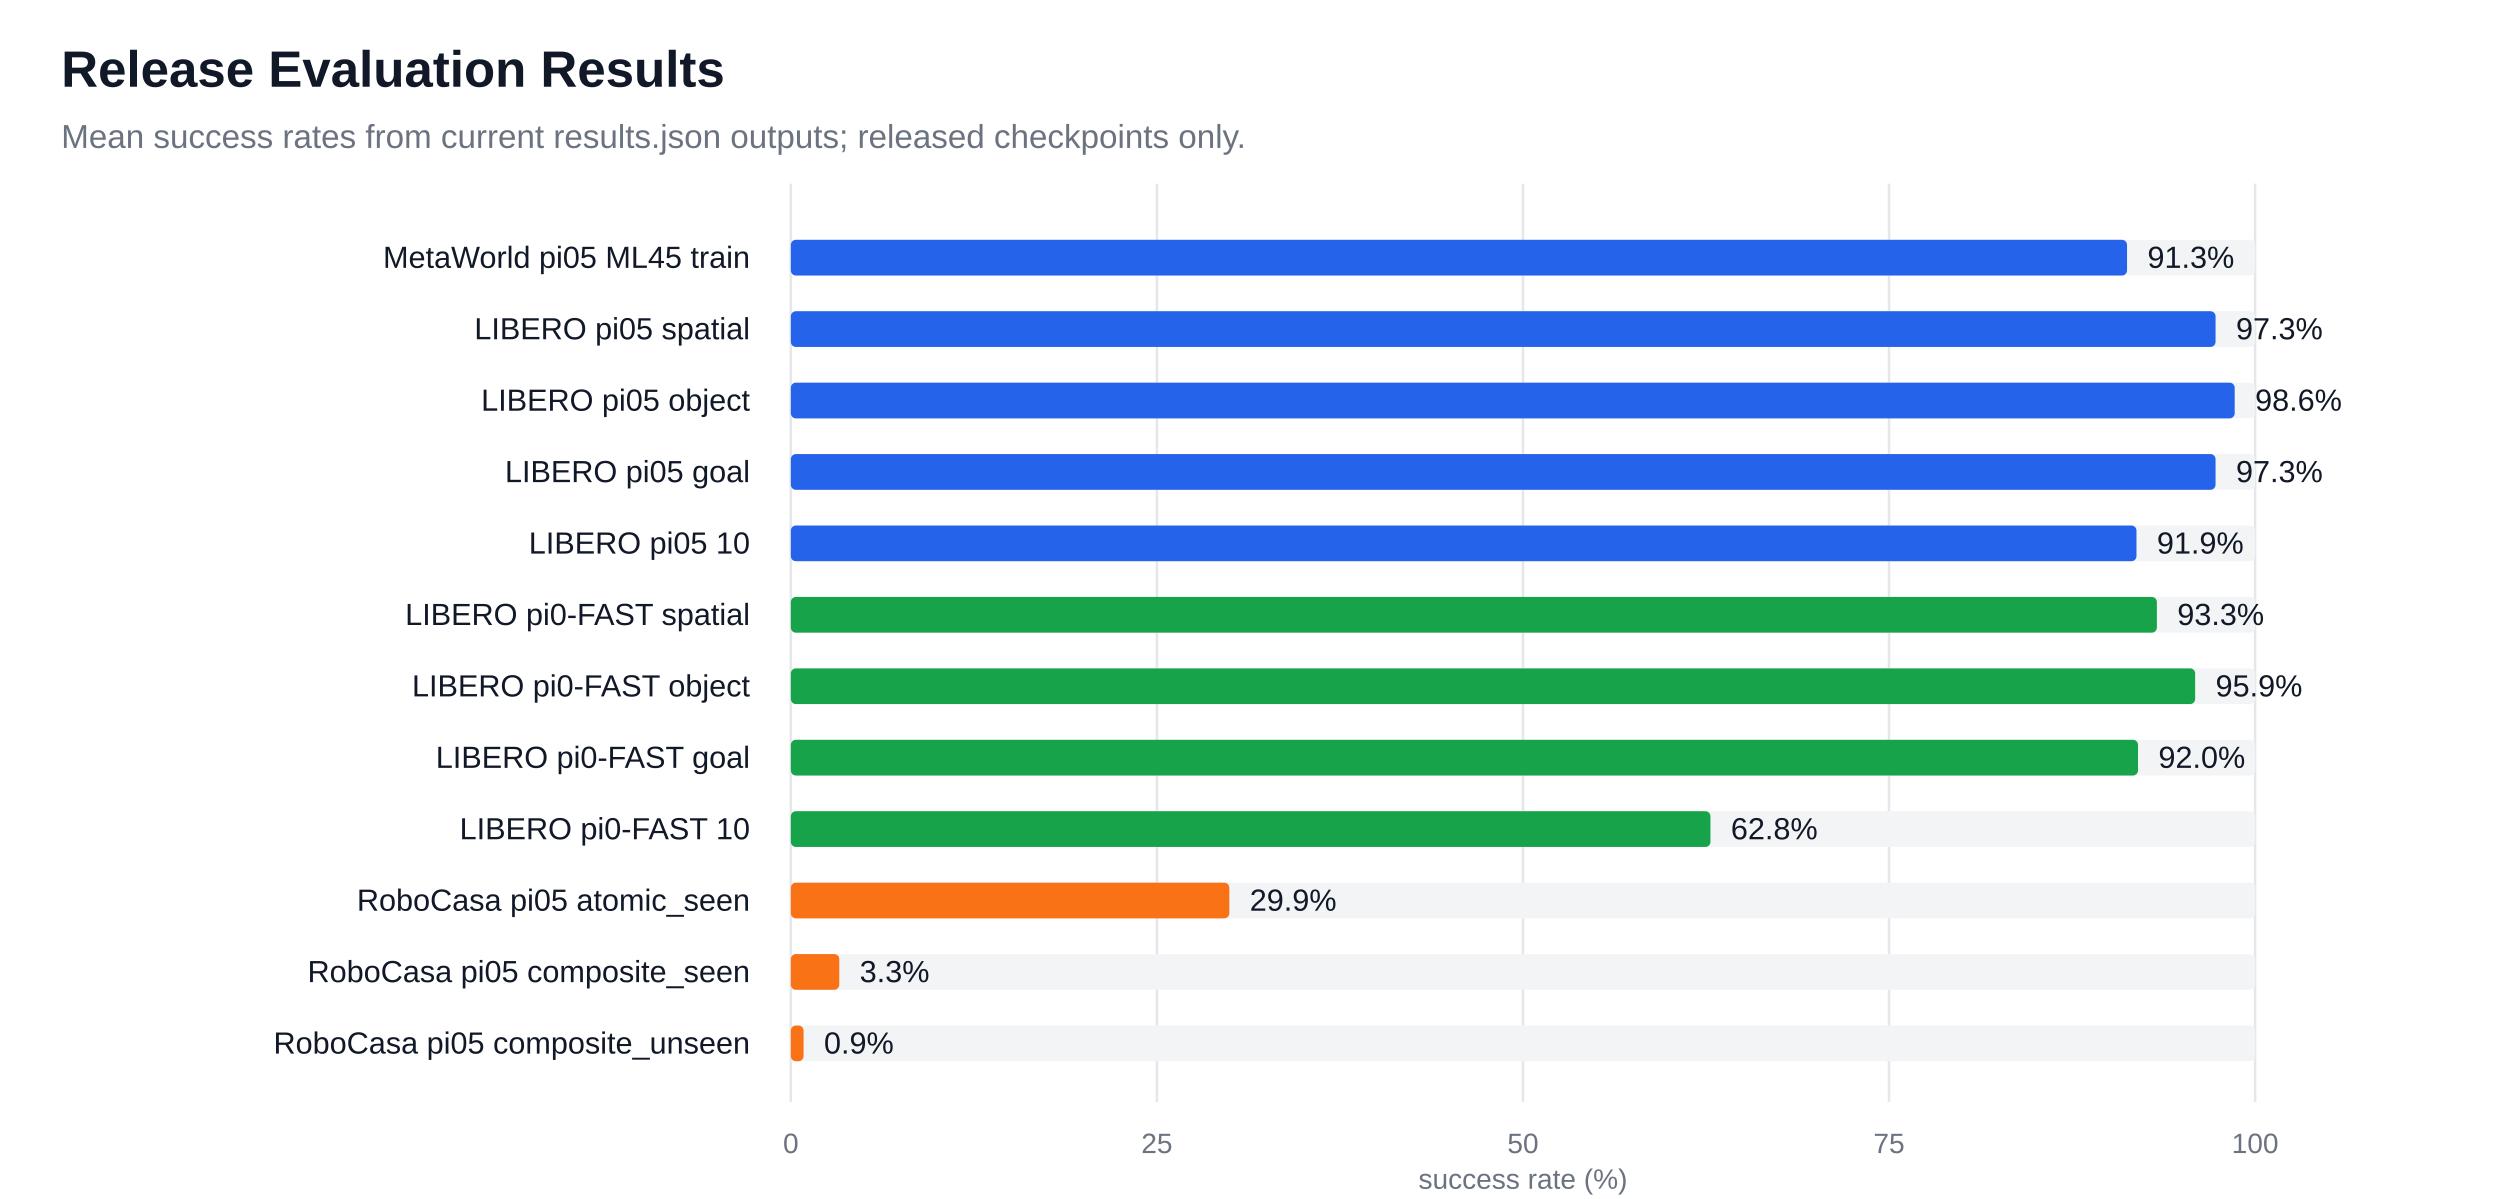
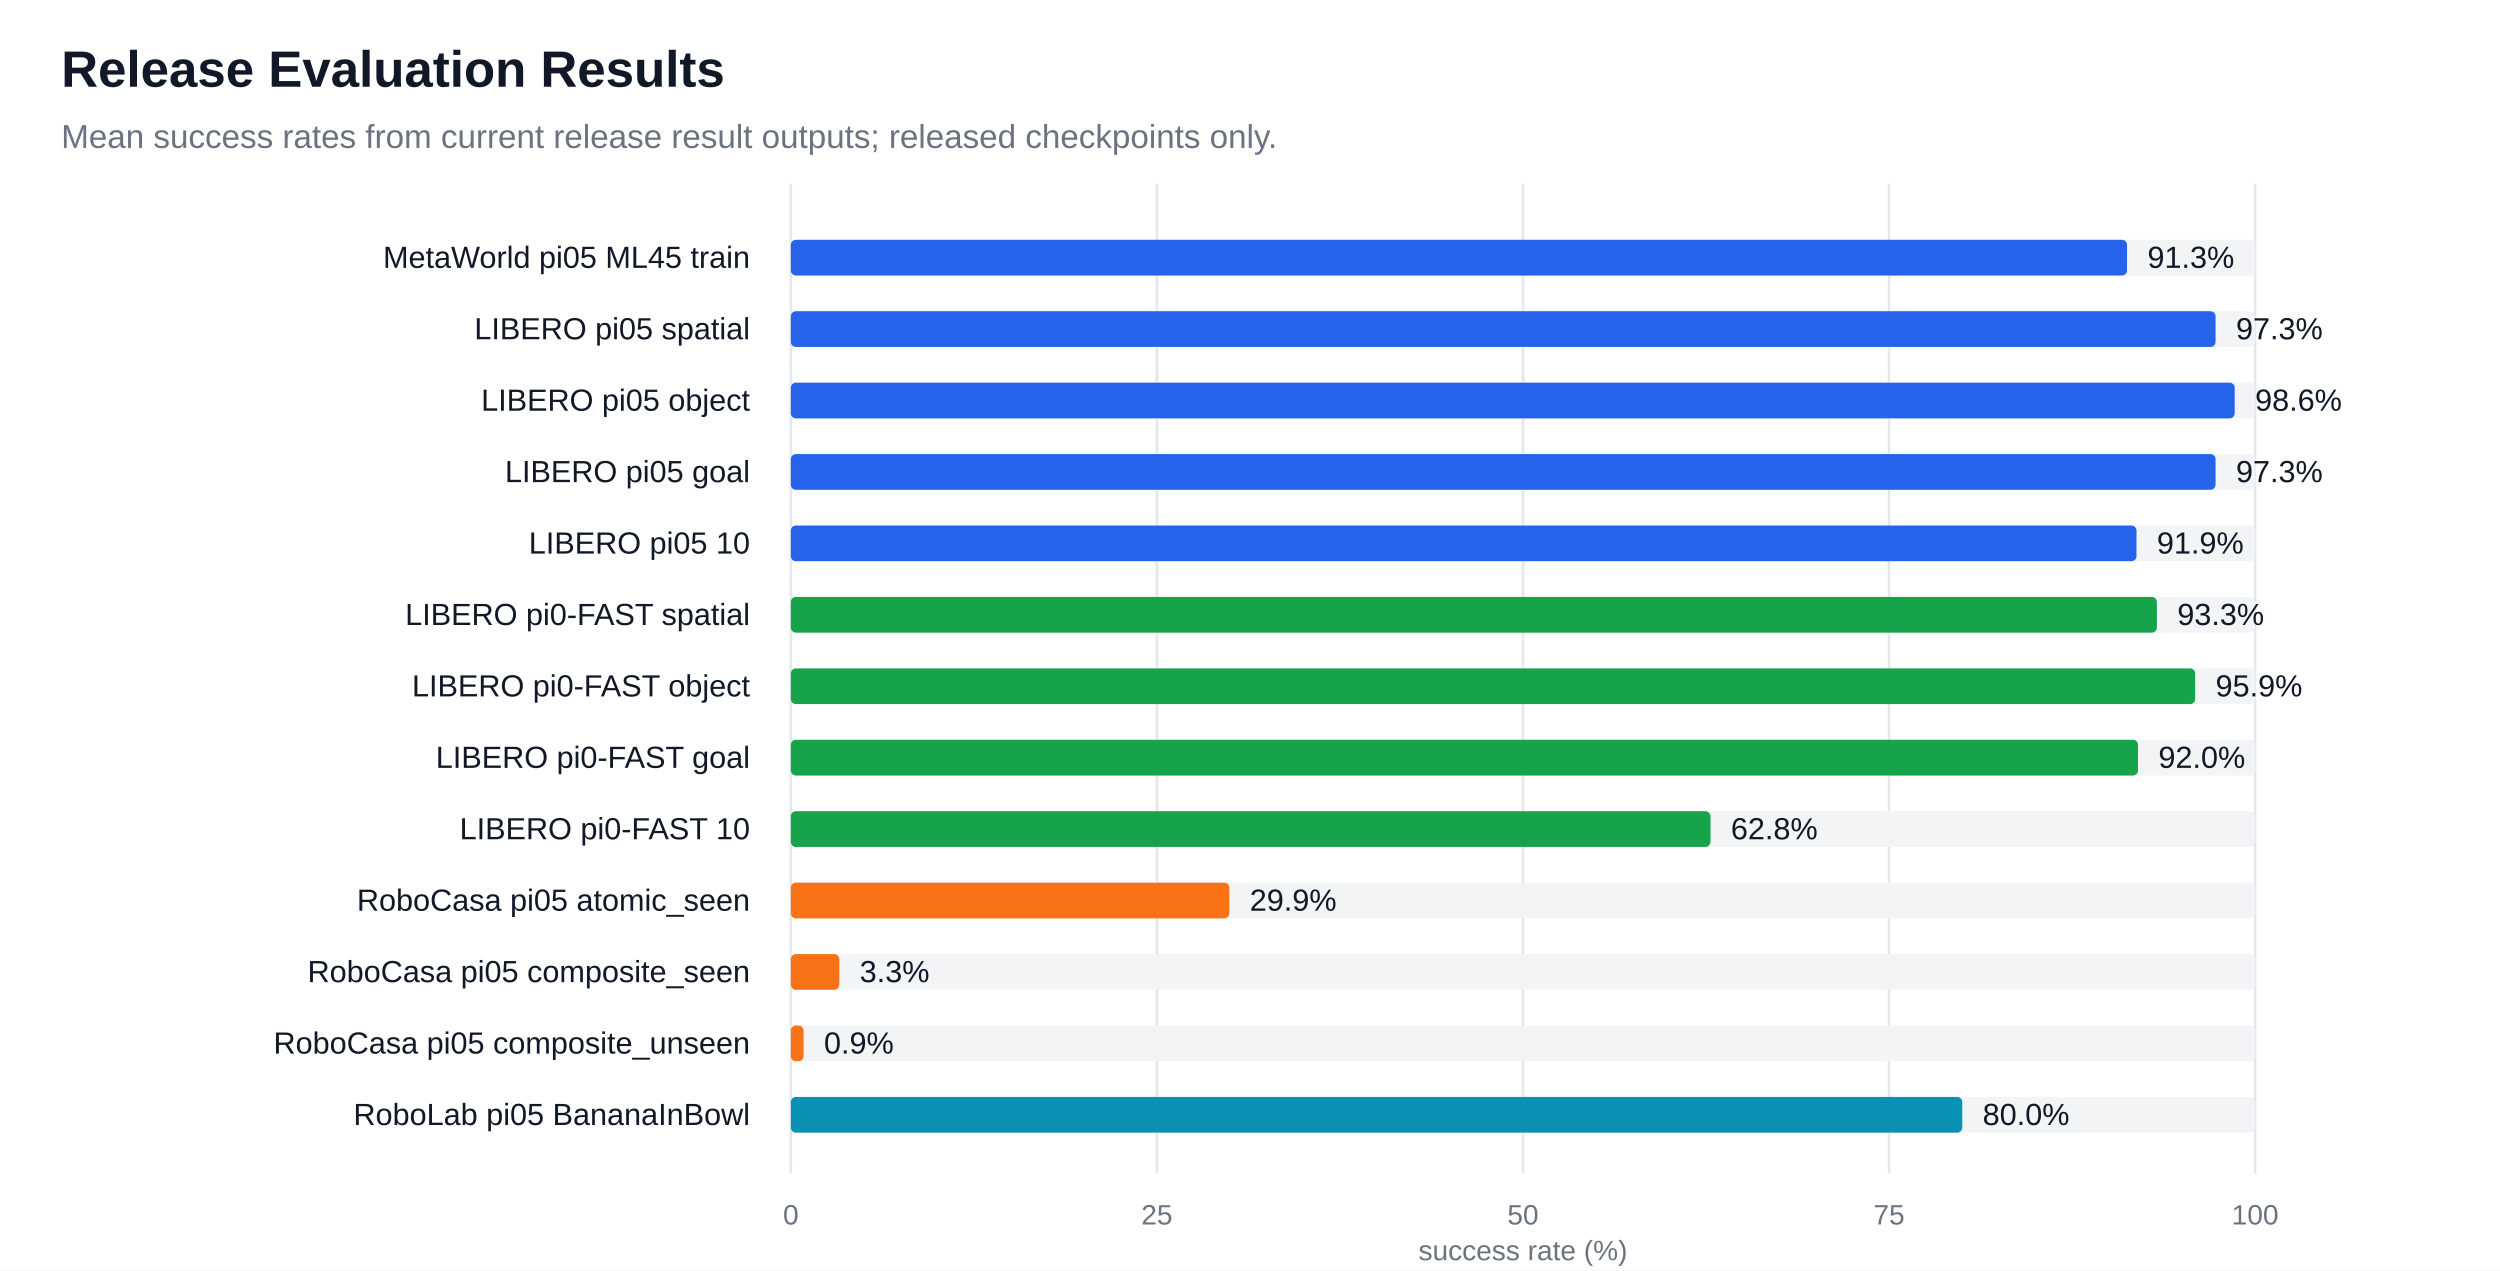
- <svg xmlns="http://www.w3.org/2000/svg" width="980" height="470" viewBox="0 0 980 470" role="img" aria-labelledby="release-evaluation-overview-title release-evaluation-overview-desc">
-   <rect width="980" height="470" fill="#ffffff" />
+ <svg xmlns="http://www.w3.org/2000/svg" width="980" height="498" viewBox="0 0 980 498" role="img" aria-labelledby="release-evaluation-overview-title release-evaluation-overview-desc">
+   <rect width="980" height="498" fill="#ffffff" />
  <text x="24" y="34" font-family="Arial, Helvetica, sans-serif" font-size="20" font-weight="700" fill="#111827">Release Evaluation Results</text>
-   <text x="24" y="58" font-family="Arial, Helvetica, sans-serif" font-size="13" fill="#6b7280">Mean success rates from current results.json outputs; released checkpoints only.</text>
-   <line x1="310.0" y1="72" x2="310.0" y2="432" stroke="#e5e7eb" stroke-width="1" />
-   <text x="310.0" y="452" text-anchor="middle" font-family="Arial, Helvetica, sans-serif" font-size="11" fill="#6b7280">0</text>
-   <line x1="453.5" y1="72" x2="453.5" y2="432" stroke="#e5e7eb" stroke-width="1" />
-   <text x="453.5" y="452" text-anchor="middle" font-family="Arial, Helvetica, sans-serif" font-size="11" fill="#6b7280">25</text>
-   <line x1="597.0" y1="72" x2="597.0" y2="432" stroke="#e5e7eb" stroke-width="1" />
-   <text x="597.0" y="452" text-anchor="middle" font-family="Arial, Helvetica, sans-serif" font-size="11" fill="#6b7280">50</text>
-   <line x1="740.5" y1="72" x2="740.5" y2="432" stroke="#e5e7eb" stroke-width="1" />
-   <text x="740.5" y="452" text-anchor="middle" font-family="Arial, Helvetica, sans-serif" font-size="11" fill="#6b7280">75</text>
-   <line x1="884.0" y1="72" x2="884.0" y2="432" stroke="#e5e7eb" stroke-width="1" />
-   <text x="884.0" y="452" text-anchor="middle" font-family="Arial, Helvetica, sans-serif" font-size="11" fill="#6b7280">100</text>
+   <text x="24" y="58" font-family="Arial, Helvetica, sans-serif" font-size="13" fill="#6b7280">Mean success rates from current release result outputs; released checkpoints only.</text>
+   <line x1="310.0" y1="72" x2="310.0" y2="460" stroke="#e5e7eb" stroke-width="1" />
+   <text x="310.0" y="480" text-anchor="middle" font-family="Arial, Helvetica, sans-serif" font-size="11" fill="#6b7280">0</text>
+   <line x1="453.5" y1="72" x2="453.5" y2="460" stroke="#e5e7eb" stroke-width="1" />
+   <text x="453.5" y="480" text-anchor="middle" font-family="Arial, Helvetica, sans-serif" font-size="11" fill="#6b7280">25</text>
+   <line x1="597.0" y1="72" x2="597.0" y2="460" stroke="#e5e7eb" stroke-width="1" />
+   <text x="597.0" y="480" text-anchor="middle" font-family="Arial, Helvetica, sans-serif" font-size="11" fill="#6b7280">50</text>
+   <line x1="740.5" y1="72" x2="740.5" y2="460" stroke="#e5e7eb" stroke-width="1" />
+   <text x="740.5" y="480" text-anchor="middle" font-family="Arial, Helvetica, sans-serif" font-size="11" fill="#6b7280">75</text>
+   <line x1="884.0" y1="72" x2="884.0" y2="460" stroke="#e5e7eb" stroke-width="1" />
+   <text x="884.0" y="480" text-anchor="middle" font-family="Arial, Helvetica, sans-serif" font-size="11" fill="#6b7280">100</text>
  <text x="294" y="105" text-anchor="end" font-family="Arial, Helvetica, sans-serif" font-size="12" fill="#111827">MetaWorld pi05 ML45 train</text>
  <rect x="310" y="94" width="574" height="14" rx="2" fill="#f3f4f6" />
  <rect x="310" y="94" width="523.8" height="14" rx="2" fill="#2563eb" />
  <text x="841.8" y="105" font-family="Arial, Helvetica, sans-serif" font-size="12" fill="#111827">91.3%</text>
  <text x="294" y="133" text-anchor="end" font-family="Arial, Helvetica, sans-serif" font-size="12" fill="#111827">LIBERO pi05 spatial</text>
  <rect x="310" y="122" width="574" height="14" rx="2" fill="#f3f4f6" />
  <rect x="310" y="122" width="558.5" height="14" rx="2" fill="#2563eb" />
  <text x="876.5" y="133" font-family="Arial, Helvetica, sans-serif" font-size="12" fill="#111827">97.3%</text>
  <text x="294" y="161" text-anchor="end" font-family="Arial, Helvetica, sans-serif" font-size="12" fill="#111827">LIBERO pi05 object</text>
  <rect x="310" y="150" width="574" height="14" rx="2" fill="#f3f4f6" />
  <rect x="310" y="150" width="566.0" height="14" rx="2" fill="#2563eb" />
  <text x="884.0" y="161" font-family="Arial, Helvetica, sans-serif" font-size="12" fill="#111827">98.6%</text>
  <text x="294" y="189" text-anchor="end" font-family="Arial, Helvetica, sans-serif" font-size="12" fill="#111827">LIBERO pi05 goal</text>
  <rect x="310" y="178" width="574" height="14" rx="2" fill="#f3f4f6" />
  <rect x="310" y="178" width="558.5" height="14" rx="2" fill="#2563eb" />
  <text x="876.5" y="189" font-family="Arial, Helvetica, sans-serif" font-size="12" fill="#111827">97.3%</text>
  <text x="294" y="217" text-anchor="end" font-family="Arial, Helvetica, sans-serif" font-size="12" fill="#111827">LIBERO pi05 10</text>
  <rect x="310" y="206" width="574" height="14" rx="2" fill="#f3f4f6" />
  <rect x="310" y="206" width="527.5" height="14" rx="2" fill="#2563eb" />
  <text x="845.5" y="217" font-family="Arial, Helvetica, sans-serif" font-size="12" fill="#111827">91.9%</text>
  <text x="294" y="245" text-anchor="end" font-family="Arial, Helvetica, sans-serif" font-size="12" fill="#111827">LIBERO pi0-FAST spatial</text>
  <rect x="310" y="234" width="574" height="14" rx="2" fill="#f3f4f6" />
  <rect x="310" y="234" width="535.5" height="14" rx="2" fill="#16a34a" />
  <text x="853.5" y="245" font-family="Arial, Helvetica, sans-serif" font-size="12" fill="#111827">93.3%</text>
  <text x="294" y="273" text-anchor="end" font-family="Arial, Helvetica, sans-serif" font-size="12" fill="#111827">LIBERO pi0-FAST object</text>
  <rect x="310" y="262" width="574" height="14" rx="2" fill="#f3f4f6" />
  <rect x="310" y="262" width="550.5" height="14" rx="2" fill="#16a34a" />
  <text x="868.5" y="273" font-family="Arial, Helvetica, sans-serif" font-size="12" fill="#111827">95.9%</text>
  <text x="294" y="301" text-anchor="end" font-family="Arial, Helvetica, sans-serif" font-size="12" fill="#111827">LIBERO pi0-FAST goal</text>
  <rect x="310" y="290" width="574" height="14" rx="2" fill="#f3f4f6" />
  <rect x="310" y="290" width="528.1" height="14" rx="2" fill="#16a34a" />
  <text x="846.1" y="301" font-family="Arial, Helvetica, sans-serif" font-size="12" fill="#111827">92.0%</text>
  <text x="294" y="329" text-anchor="end" font-family="Arial, Helvetica, sans-serif" font-size="12" fill="#111827">LIBERO pi0-FAST 10</text>
  <rect x="310" y="318" width="574" height="14" rx="2" fill="#f3f4f6" />
  <rect x="310" y="318" width="360.5" height="14" rx="2" fill="#16a34a" />
  <text x="678.5" y="329" font-family="Arial, Helvetica, sans-serif" font-size="12" fill="#111827">62.8%</text>
  <text x="294" y="357" text-anchor="end" font-family="Arial, Helvetica, sans-serif" font-size="12" fill="#111827">RoboCasa pi05 atomic_seen</text>
  <rect x="310" y="346" width="574" height="14" rx="2" fill="#f3f4f6" />
  <rect x="310" y="346" width="171.9" height="14" rx="2" fill="#f97316" />
  <text x="489.9" y="357" font-family="Arial, Helvetica, sans-serif" font-size="12" fill="#111827">29.9%</text>
  <text x="294" y="385" text-anchor="end" font-family="Arial, Helvetica, sans-serif" font-size="12" fill="#111827">RoboCasa pi05 composite_seen</text>
  <rect x="310" y="374" width="574" height="14" rx="2" fill="#f3f4f6" />
  <rect x="310" y="374" width="19.0" height="14" rx="2" fill="#f97316" />
  <text x="337.0" y="385" font-family="Arial, Helvetica, sans-serif" font-size="12" fill="#111827">3.3%</text>
  <text x="294" y="413" text-anchor="end" font-family="Arial, Helvetica, sans-serif" font-size="12" fill="#111827">RoboCasa pi05 composite_unseen</text>
  <rect x="310" y="402" width="574" height="14" rx="2" fill="#f3f4f6" />
  <rect x="310" y="402" width="5.0" height="14" rx="2" fill="#f97316" />
  <text x="323.0" y="413" font-family="Arial, Helvetica, sans-serif" font-size="12" fill="#111827">0.9%</text>
-   <text x="597.0" y="466" text-anchor="middle" font-family="Arial, Helvetica, sans-serif" font-size="11" fill="#6b7280">success rate (%)</text>
+   <text x="294" y="441" text-anchor="end" font-family="Arial, Helvetica, sans-serif" font-size="12" fill="#111827">RoboLab pi05 BananaInBowl</text>
+   <rect x="310" y="430" width="574" height="14" rx="2" fill="#f3f4f6" />
+   <rect x="310" y="430" width="459.2" height="14" rx="2" fill="#0891b2" />
+   <text x="777.2" y="441" font-family="Arial, Helvetica, sans-serif" font-size="12" fill="#111827">80.0%</text>
+   <text x="597.0" y="494" text-anchor="middle" font-family="Arial, Helvetica, sans-serif" font-size="11" fill="#6b7280">success rate (%)</text>
</svg>
